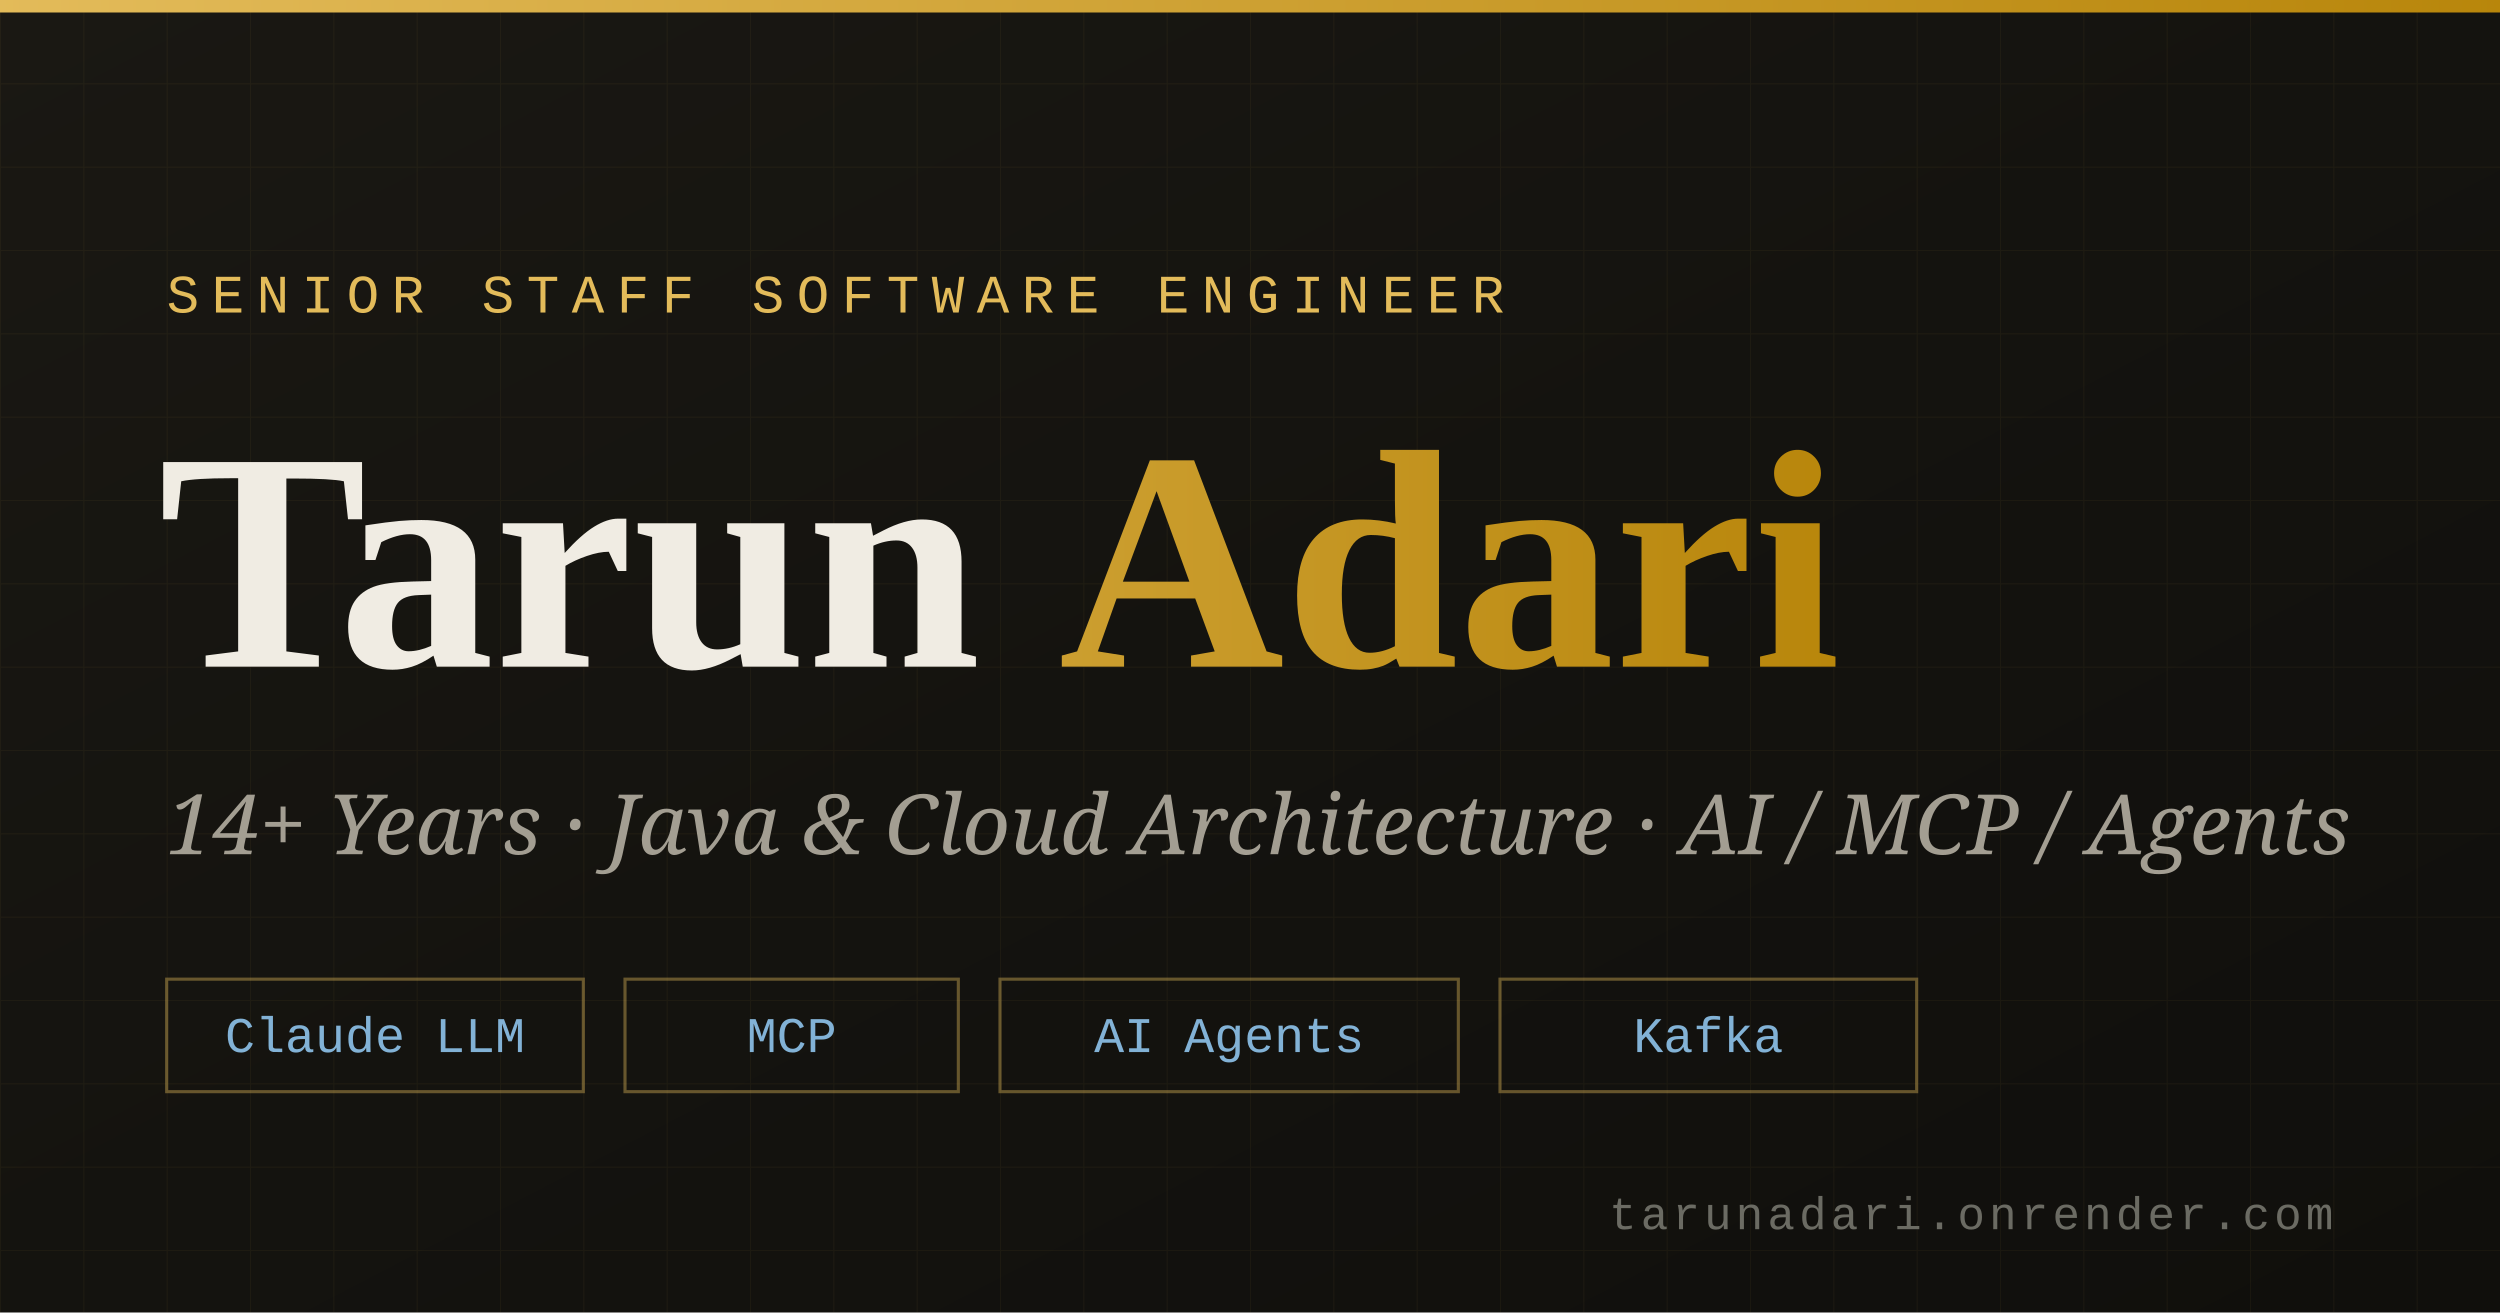
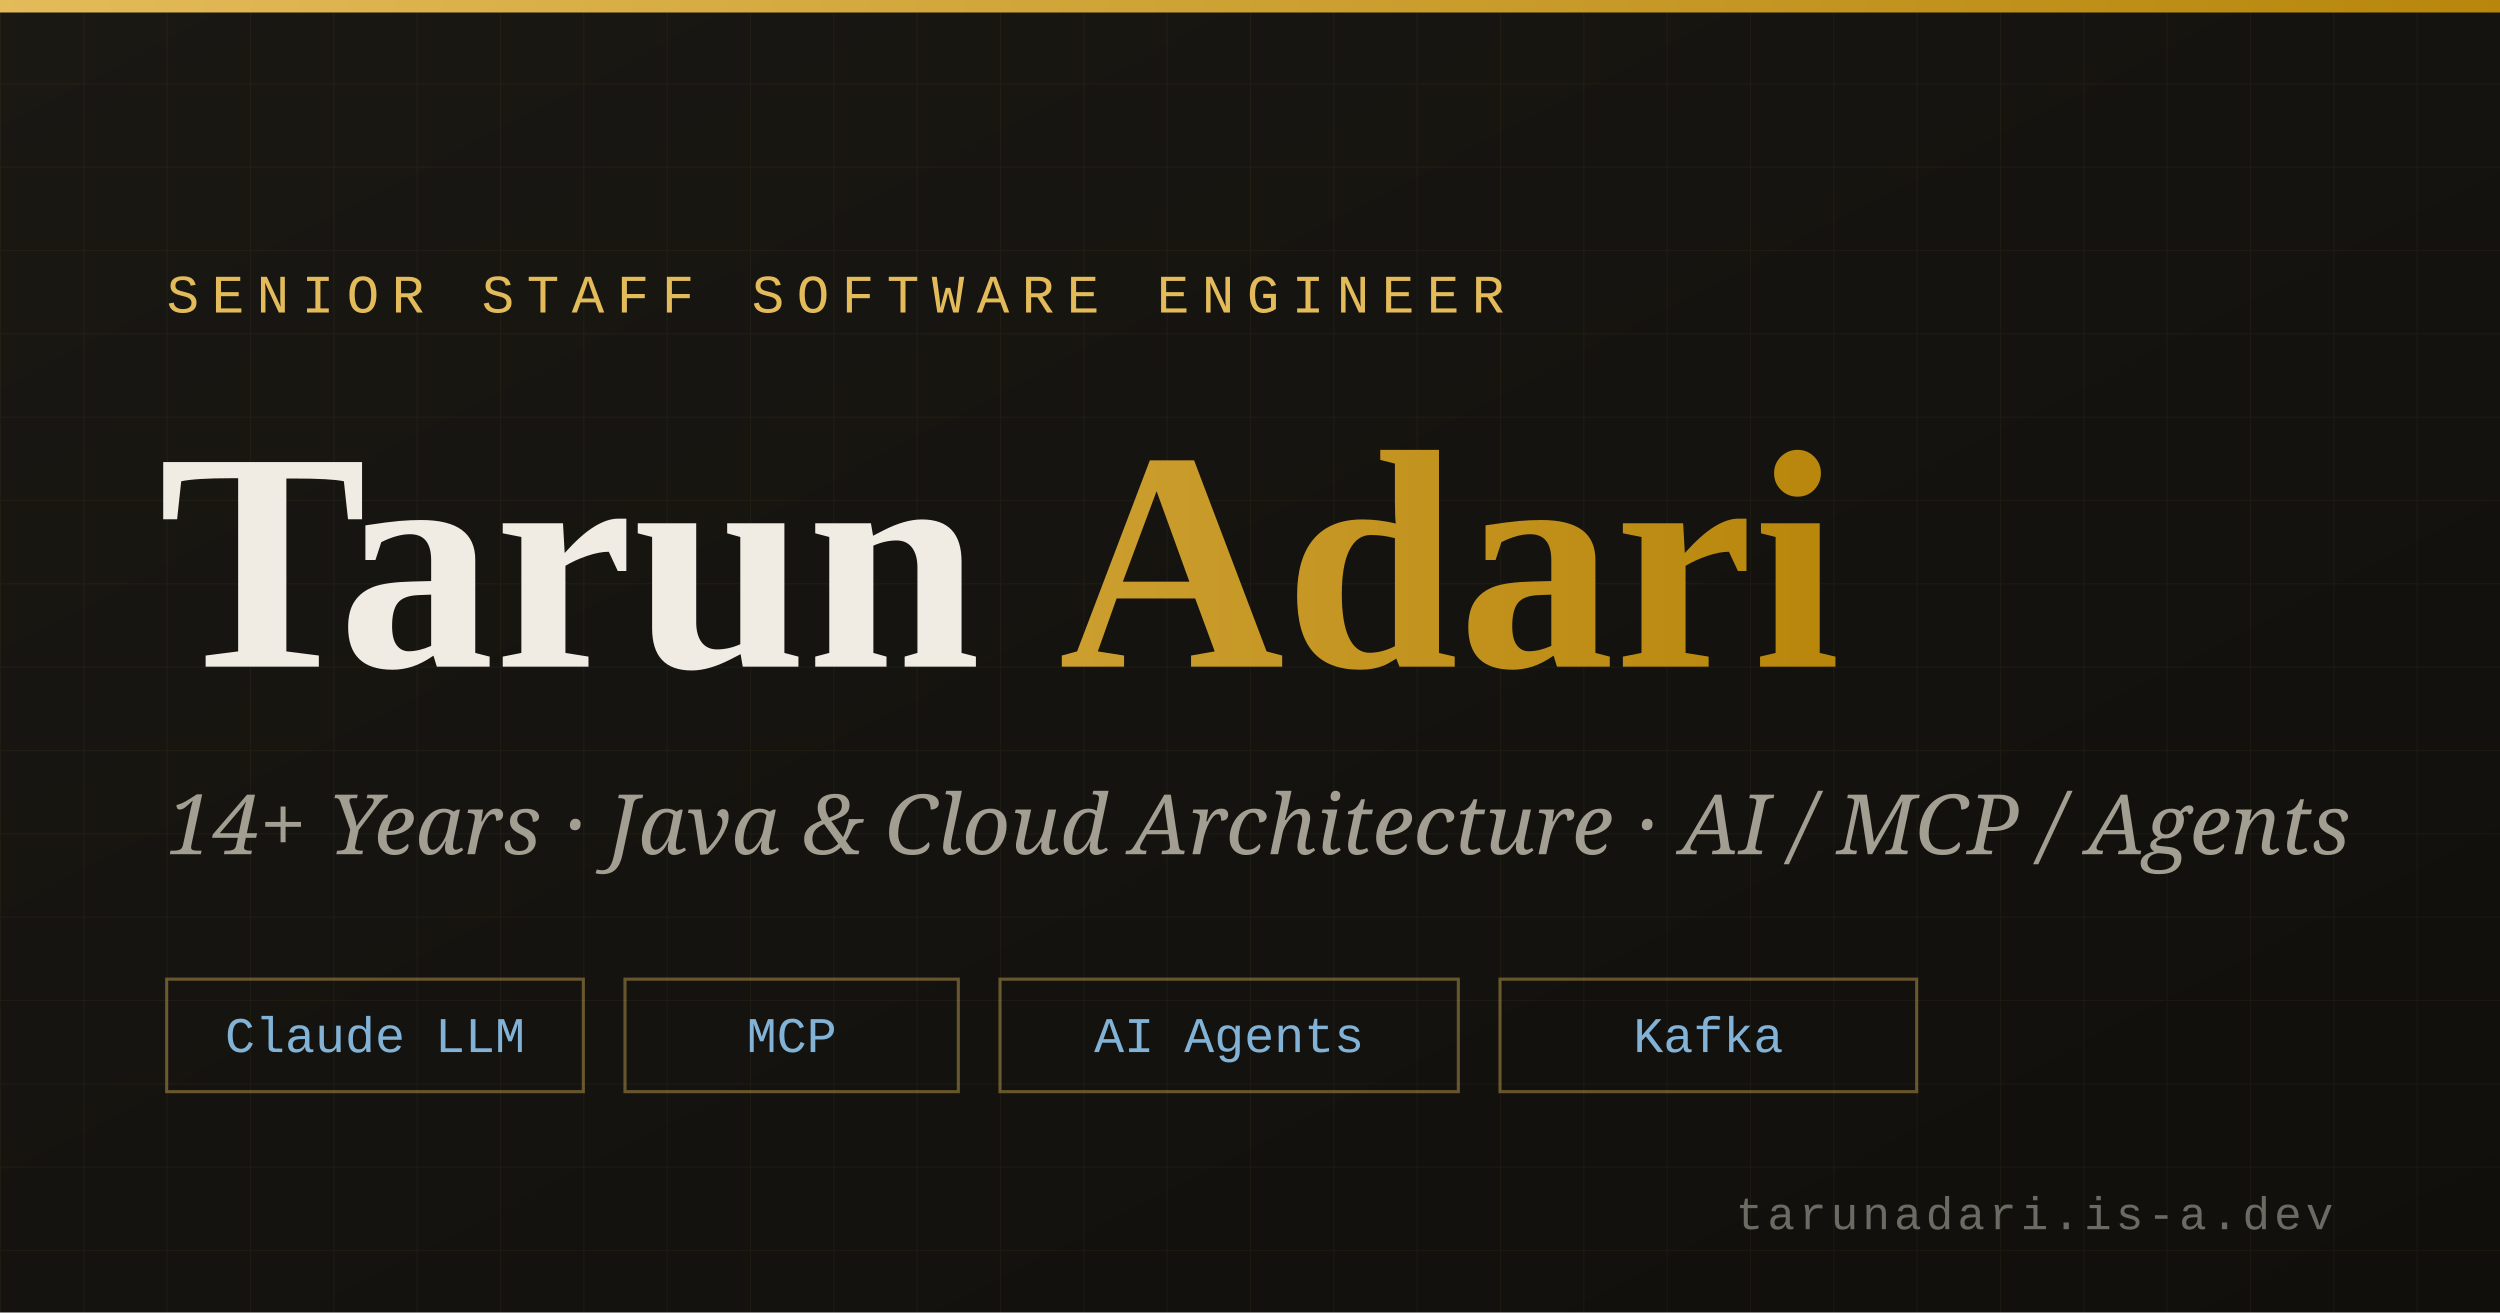
<svg xmlns="http://www.w3.org/2000/svg" width="1200" height="630" viewBox="0 0 1200 630">
  <defs>
    <linearGradient id="bg" x1="0" y1="0" x2="1" y2="1">
      <stop offset="0" stop-color="#1a1813" />
      <stop offset="0.5" stop-color="#14130f" />
      <stop offset="1" stop-color="#100f0c" />
    </linearGradient>
    <linearGradient id="gold" x1="0" y1="0" x2="1" y2="0">
      <stop offset="0" stop-color="#e3bb5a" />
      <stop offset="1" stop-color="#b8860b" />
    </linearGradient>
    <pattern id="grid" width="40" height="40" patternUnits="userSpaceOnUse">
      <path d="M40 0 H0 V40" fill="none" stroke="#e3bb5a" stroke-width="1" opacity="0.05" />
    </pattern>
  </defs>
  <rect width="1200" height="630" fill="url(#bg)" />
  <rect width="1200" height="630" fill="url(#grid)" />
  <rect x="0" y="0" width="1200" height="6" fill="url(#gold)" />
  <text x="80" y="150" font-family="'Courier New', monospace" font-size="26" letter-spacing="6" fill="#e3bb5a">SENIOR STAFF SOFTWARE ENGINEER</text>
  <text x="76" y="320" font-family="Georgia, 'Times New Roman', serif" font-size="150" font-weight="700" fill="#f0ece3">Tarun <tspan fill="url(#gold)">Adari</tspan>
  </text>
  <text x="80" y="410" font-family="Georgia, serif" font-style="italic" font-size="40" fill="#a39e92">14+ Years · Java &amp; Cloud Architecture · AI / MCP / Agents</text>
  <g font-family="'Courier New', monospace" font-size="24" fill="#82b2d6">
    <rect x="80" y="470" width="200" height="54" fill="none" stroke="#e3bb5a" stroke-width="1.5" opacity="0.4" />
    <text x="180" y="505" text-anchor="middle">Claude LLM</text>
    <rect x="300" y="470" width="160" height="54" fill="none" stroke="#e3bb5a" stroke-width="1.5" opacity="0.4" />
    <text x="380" y="505" text-anchor="middle">MCP</text>
    <rect x="480" y="470" width="220" height="54" fill="none" stroke="#e3bb5a" stroke-width="1.5" opacity="0.4" />
    <text x="590" y="505" text-anchor="middle">AI Agents</text>
    <rect x="720" y="470" width="200" height="54" fill="none" stroke="#e3bb5a" stroke-width="1.5" opacity="0.4" />
    <text x="820" y="505" text-anchor="middle">Kafka</text>
  </g>
-   <text x="1120" y="590" text-anchor="end" font-family="'Courier New', monospace" font-size="22" fill="#6b6b63" letter-spacing="2">tarunadari.onrender.com</text>
+   <text x="1120" y="590" text-anchor="end" font-family="'Courier New', monospace" font-size="22" fill="#6b6b63" letter-spacing="2">tarunadari.is-a.dev</text>
</svg>
